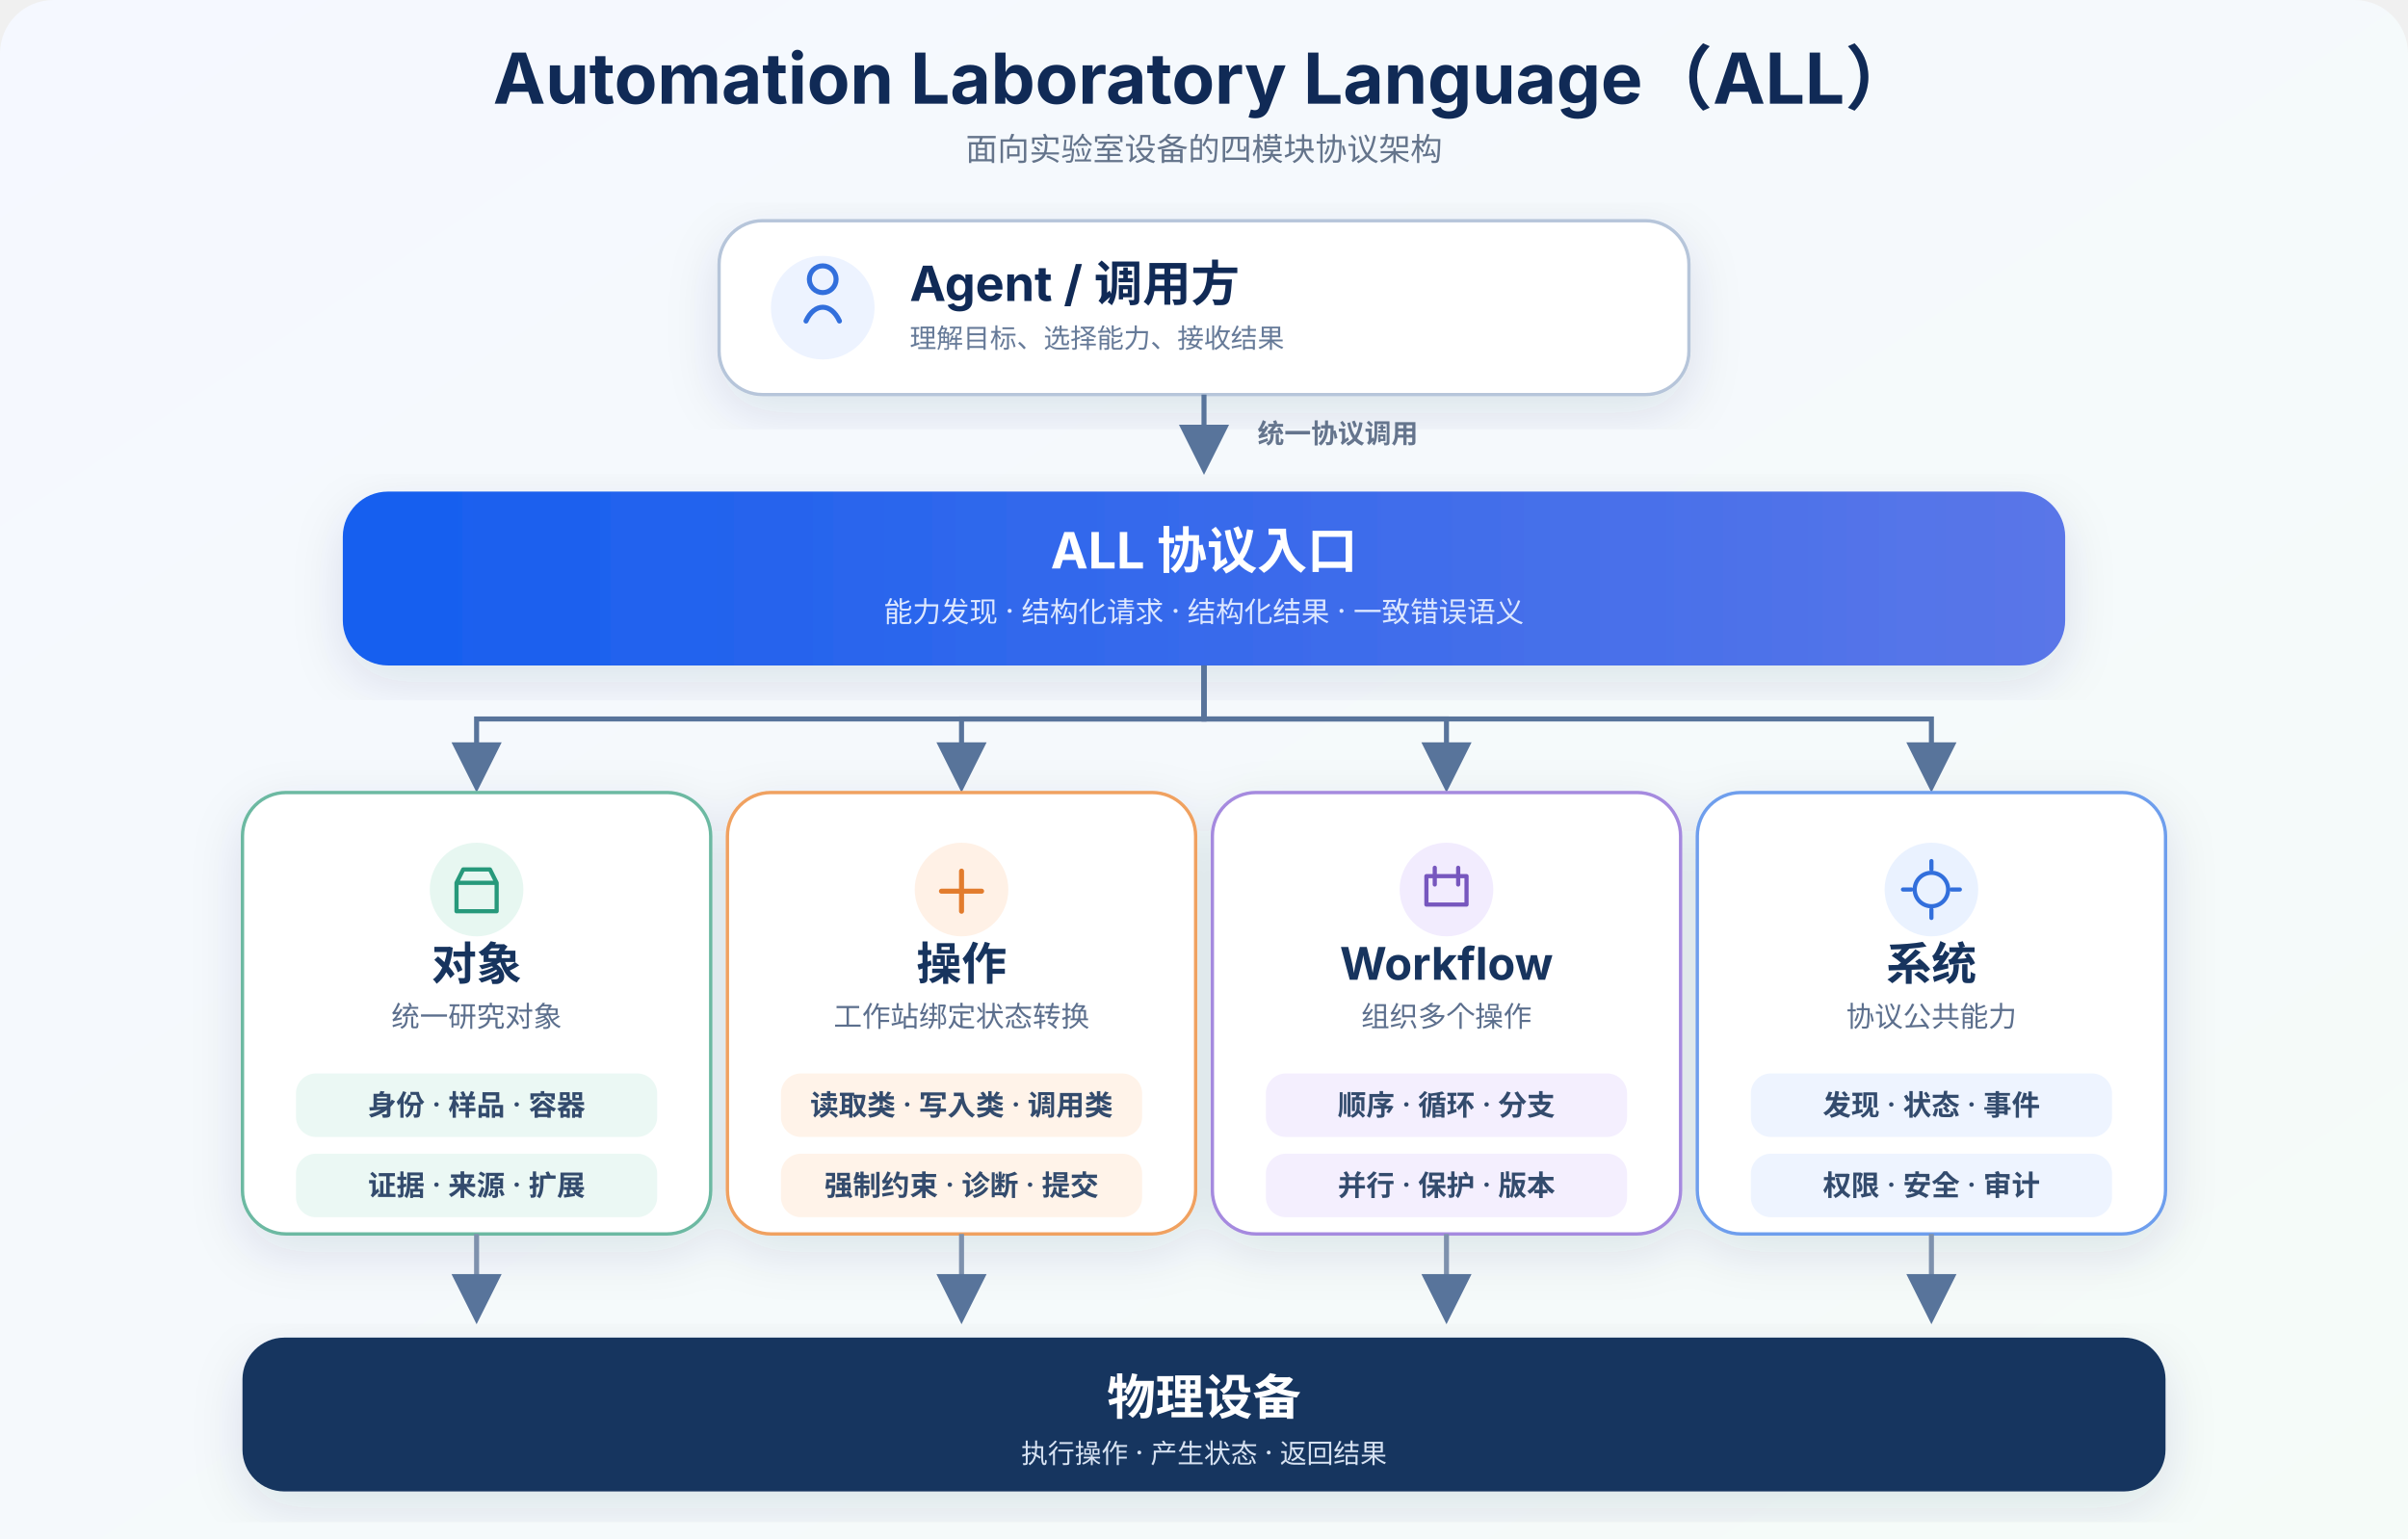
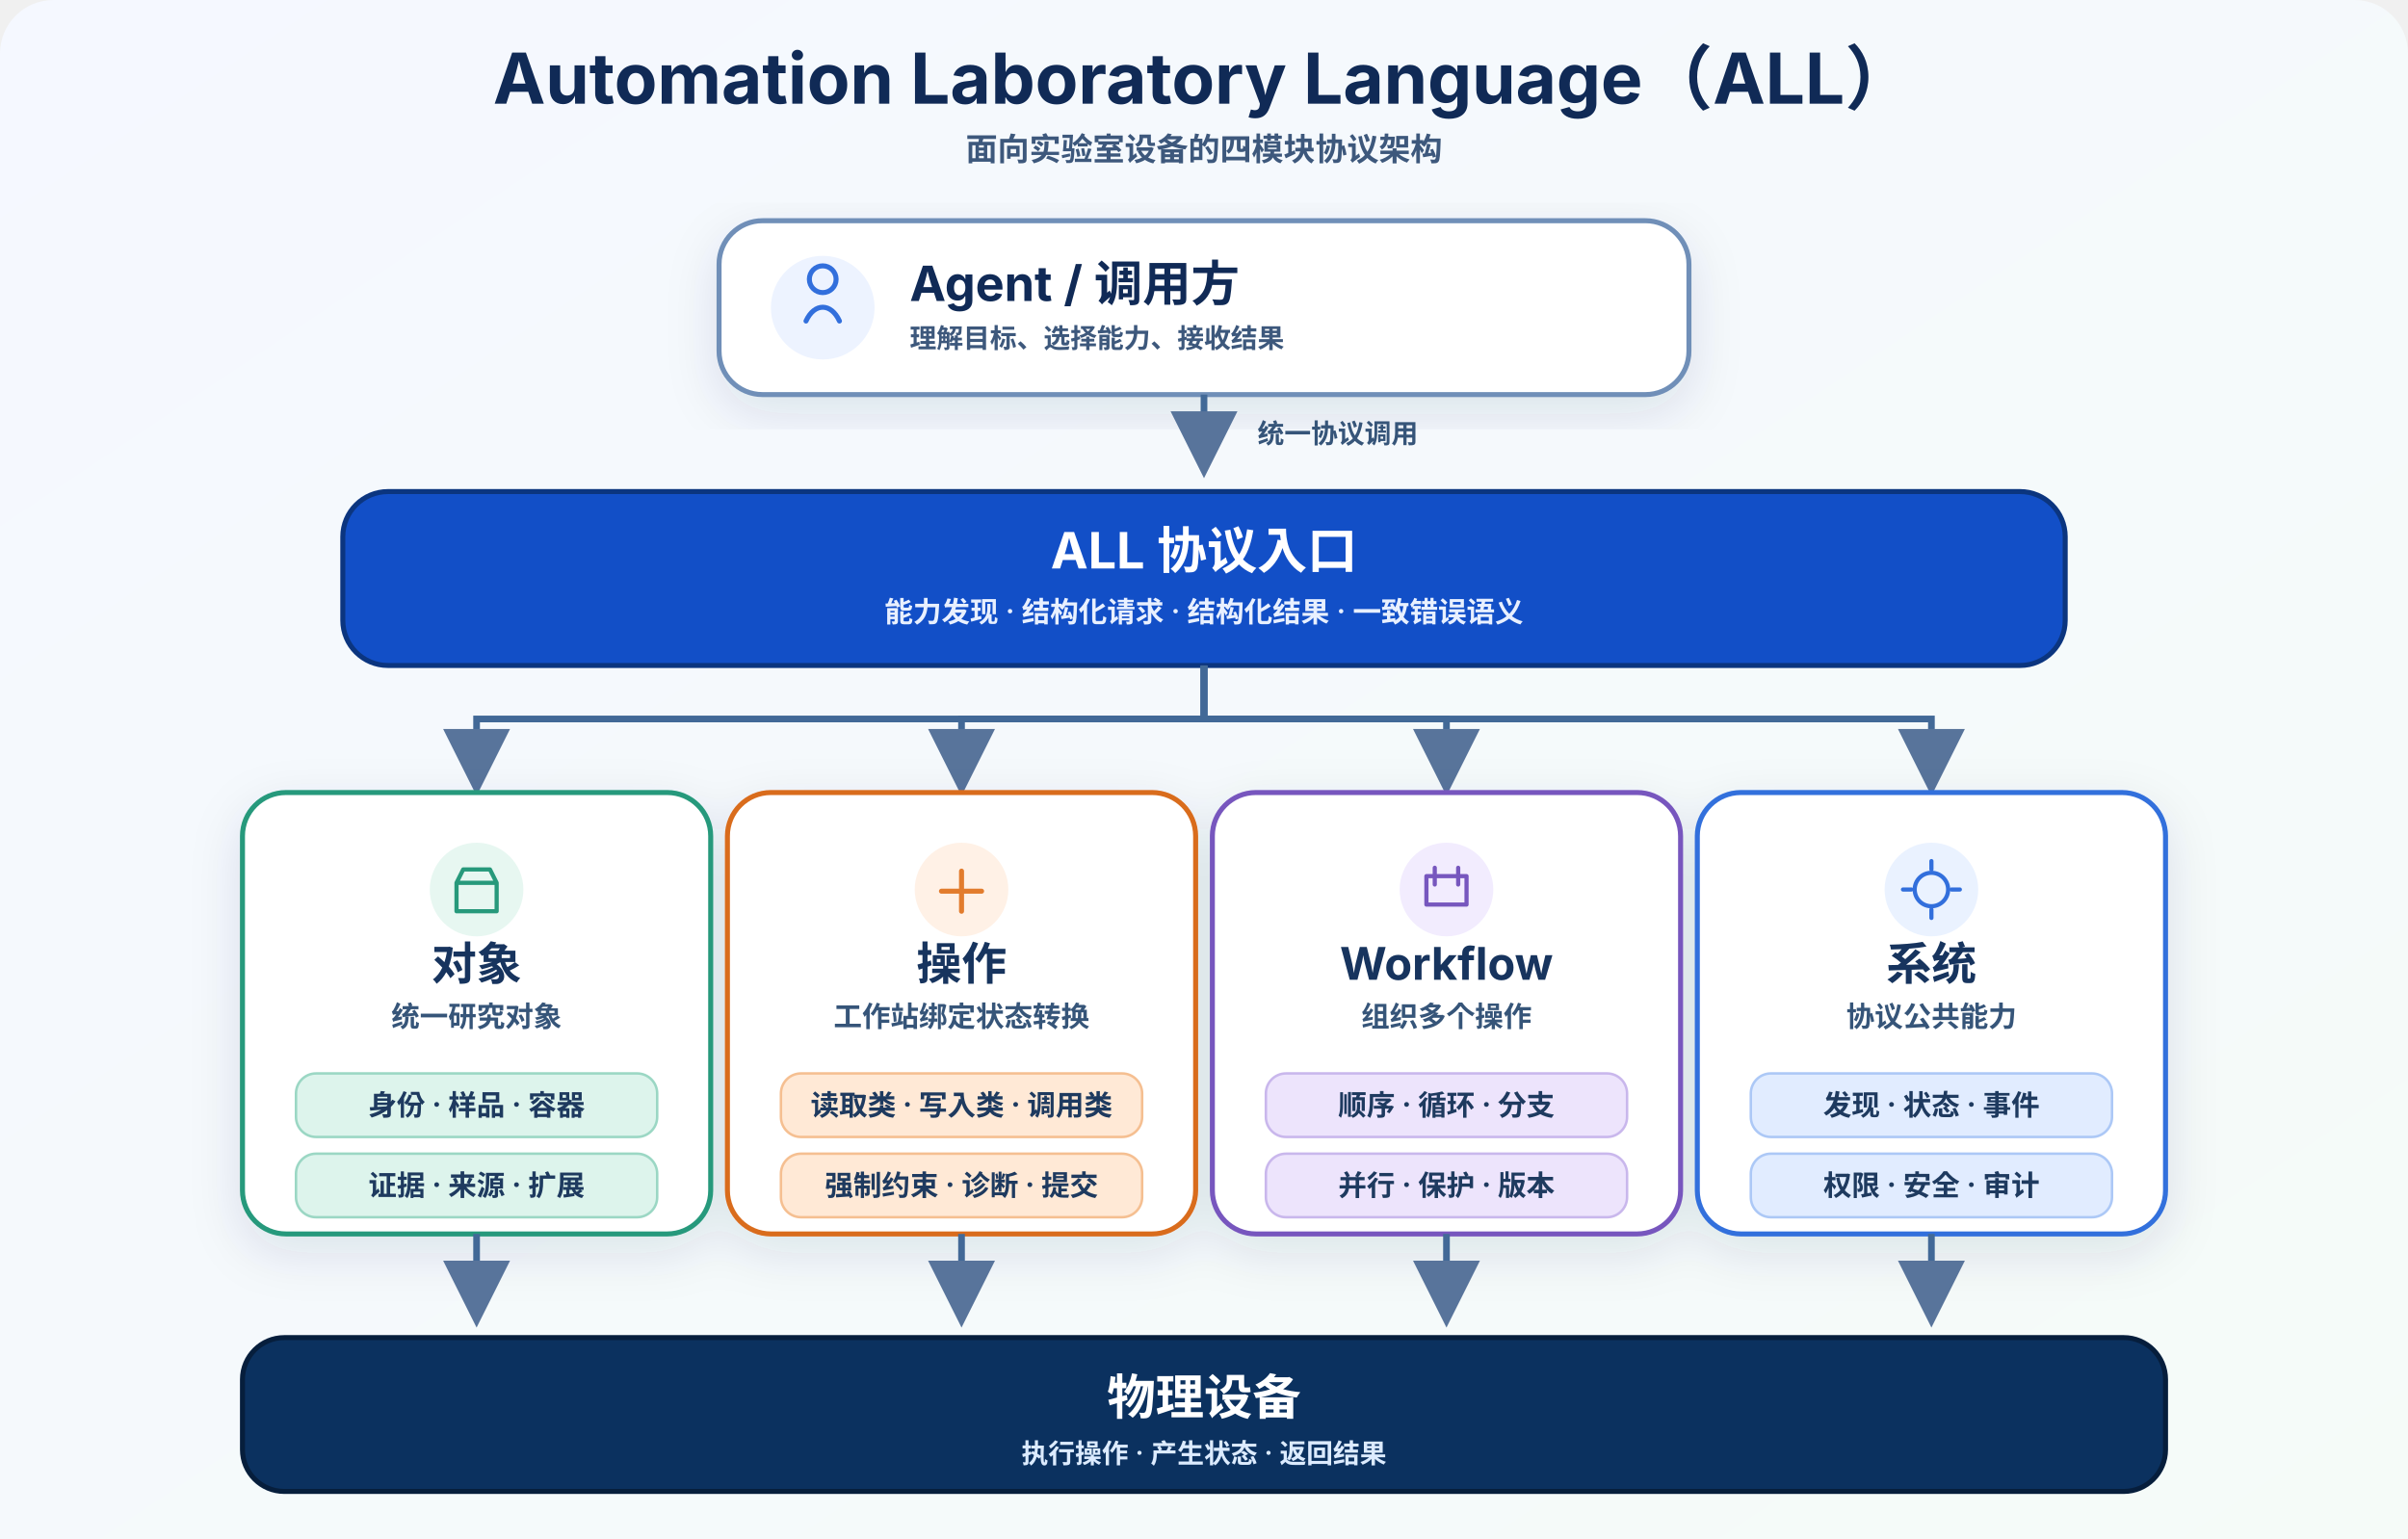
<svg xmlns="http://www.w3.org/2000/svg" width="1440" height="920" viewBox="0 0 1440 920" role="img" aria-labelledby="title desc">
  <defs>
    <linearGradient id="bg" x1="0" y1="0" x2="1" y2="1">
      <stop offset="0" stop-color="#F5F8FF" />
      <stop offset="1" stop-color="#F5FBF8" />
    </linearGradient>
    <linearGradient id="protocol" x1="0" y1="0" x2="1" y2="0">
      <stop offset="0" stop-color="#155EEF" />
      <stop offset="1" stop-color="#5A76E8" />
    </linearGradient>
    <filter id="shadow" x="-20%" y="-20%" width="140%" height="140%">
      <feDropShadow dx="0" dy="10" stdDeviation="15" flood-color="#19345E" flood-opacity="0.11" />
    </filter>
    <marker id="arrow" markerWidth="10" markerHeight="10" refX="8" refY="5" orient="auto">
      <path d="M0 0L10 5L0 10Z" fill="#58749B" />
    </marker>
    <style>
      .title{font:700 42px -apple-system,BlinkMacSystemFont,"PingFang SC","Microsoft YaHei",sans-serif;fill:#102A56}
-       .subtitle{font:400 19px -apple-system,BlinkMacSystemFont,"PingFang SC","Microsoft YaHei",sans-serif;fill:#64748B}
+       .subtitle{font:600 19px -apple-system,BlinkMacSystemFont,"PingFang SC","Microsoft YaHei",sans-serif;fill:#3D587C}
      .layer-title{font:700 29px -apple-system,BlinkMacSystemFont,"PingFang SC","Microsoft YaHei",sans-serif;fill:#102A56}
-       .layer-sub{font:500 16px -apple-system,BlinkMacSystemFont,"PingFang SC","Microsoft YaHei",sans-serif;fill:#667A98}
+       .layer-sub{font:600 16px -apple-system,BlinkMacSystemFont,"PingFang SC","Microsoft YaHei",sans-serif;fill:#3D587C}
      .protocol-title{font:700 30px -apple-system,BlinkMacSystemFont,"PingFang SC","Microsoft YaHei",sans-serif;fill:white}
-       .protocol-sub{font:500 17px -apple-system,BlinkMacSystemFont,"PingFang SC","Microsoft YaHei",sans-serif;fill:#DCE7FF}
+       .protocol-sub{font:600 17px -apple-system,BlinkMacSystemFont,"PingFang SC","Microsoft YaHei",sans-serif;fill:#E8F0FF}
      .card-title{font:700 27px -apple-system,BlinkMacSystemFont,"PingFang SC","Microsoft YaHei",sans-serif;fill:#17345E;text-anchor:middle}
-       .card-sub{font:500 17px -apple-system,BlinkMacSystemFont,"PingFang SC","Microsoft YaHei",sans-serif;fill:#5C6F8D;text-anchor:middle}
-       .chip{font:600 17px -apple-system,BlinkMacSystemFont,"PingFang SC","Microsoft YaHei",sans-serif;fill:#334B6D;text-anchor:middle}
-       .arrow-label{font:600 16px -apple-system,BlinkMacSystemFont,"PingFang SC","Microsoft YaHei",sans-serif;fill:#65758D;text-anchor:middle}
+       .card-sub{font:600 17px -apple-system,BlinkMacSystemFont,"PingFang SC","Microsoft YaHei",sans-serif;fill:#365579;text-anchor:middle}
+       .chip{font:700 17px -apple-system,BlinkMacSystemFont,"PingFang SC","Microsoft YaHei",sans-serif;fill:#1E3A5F;text-anchor:middle}
+       .arrow-label{font:700 16px -apple-system,BlinkMacSystemFont,"PingFang SC","Microsoft YaHei",sans-serif;fill:#365579;text-anchor:middle}
    </style>
  </defs>
  <rect width="1440" height="960" rx="32" fill="url(#bg)" />
  <text class="title" x="720" y="62" text-anchor="middle">Automation Laboratory Language（ALL）</text>
  <text class="subtitle" x="720" y="96" text-anchor="middle">面向实验室设备的四模块协议架构</text>
  <g filter="url(#shadow)">
-     <rect x="430" y="132" width="580" height="104" rx="26" fill="#FFFFFF" stroke="#B6C5DA" stroke-width="2" />
+     <rect x="430" y="132" width="580" height="104" rx="26" fill="#FFFFFF" stroke="#6F8FB8" stroke-width="3" />
  </g>
  <circle cx="492" cy="184" r="31" fill="#EDF3FF" />
  <path d="M482 192c5-11 15-11 20 0M492 175a8 8 0 1 0 0-16 8 8 0 0 0 0 16Z" fill="none" stroke="#326FDC" stroke-width="3" stroke-linecap="round" />
  <text class="layer-title" x="544" y="180">Agent / 调用方</text>
  <text class="layer-sub" x="544" y="208">理解目标、选择能力、接收结果</text>
-   <path d="M720 236V278" fill="none" stroke="#58749B" stroke-width="3" marker-end="url(#arrow)" />
+   <path d="M720 236V278" fill="none" stroke="#426997" stroke-width="4" marker-end="url(#arrow)" />
  <text class="arrow-label" x="800" y="265">统一协议调用</text>
-   <g filter="url(#shadow)">
-     <rect x="205" y="294" width="1030" height="104" rx="27" fill="url(#protocol)" />
-   </g>
+   <rect x="205" y="294" width="1030" height="104" rx="27" fill="#124FC7" stroke="#0B357F" stroke-width="3" />
  <text class="protocol-title" x="720" y="340" text-anchor="middle">ALL 协议入口</text>
  <text class="protocol-sub" x="720" y="372" text-anchor="middle">能力发现 · 结构化请求 · 结构化结果 · 一致错误语义</text>
-   <g fill="none" stroke="#58749B" stroke-width="3" marker-end="url(#arrow)">
+   <g fill="none" stroke="#426997" stroke-width="4" marker-end="url(#arrow)">
    <path d="M720 398V430H285V468" />
    <path d="M720 398V430H575V468" />
    <path d="M720 398V430H865V468" />
    <path d="M720 398V430H1155V468" />
  </g>
  <g filter="url(#shadow)">
-     <rect x="145" y="474" width="280" height="264" rx="26" fill="#FFFFFF" stroke="#6CB9A2" stroke-width="2" />
-     <rect x="435" y="474" width="280" height="264" rx="26" fill="#FFFFFF" stroke="#F0A160" stroke-width="2" />
-     <rect x="725" y="474" width="280" height="264" rx="26" fill="#FFFFFF" stroke="#A58ADF" stroke-width="2" />
-     <rect x="1015" y="474" width="280" height="264" rx="26" fill="#FFFFFF" stroke="#6E9EED" stroke-width="2" />
+     <rect x="145" y="474" width="280" height="264" rx="26" fill="#FFFFFF" stroke="#27997B" stroke-width="3" />
+     <rect x="435" y="474" width="280" height="264" rx="26" fill="#FFFFFF" stroke="#D96C1D" stroke-width="3" />
+     <rect x="725" y="474" width="280" height="264" rx="26" fill="#FFFFFF" stroke="#7757BE" stroke-width="3" />
+     <rect x="1015" y="474" width="280" height="264" rx="26" fill="#FFFFFF" stroke="#326FDC" stroke-width="3" />
  </g>
  <g>
    <circle cx="285" cy="532" r="28" fill="#E7F7F1" />
    <path d="M273 528h24v17h-24zM277 520h16l4 8h-24z" fill="none" stroke="#27997B" stroke-width="2.5" stroke-linejoin="round" />
    <text class="card-title" x="285" y="586">对象</text>
    <text class="card-sub" x="285" y="614">统一研究对象</text>
-     <rect x="177" y="642" width="216" height="38" rx="12" fill="#EBF8F4" />
+     <rect x="177" y="642" width="216" height="38" rx="12" fill="#DDF4EC" stroke="#9BD7C4" stroke-width="1.5" />
    <text class="chip" x="285" y="667">身份 · 样品 · 容器</text>
-     <rect x="177" y="690" width="216" height="38" rx="12" fill="#EBF8F4" />
+     <rect x="177" y="690" width="216" height="38" rx="12" fill="#DDF4EC" stroke="#9BD7C4" stroke-width="1.5" />
    <text class="chip" x="285" y="715">证据 · 来源 · 扩展</text>
  </g>
  <g>
    <circle cx="575" cy="532" r="28" fill="#FFF1E6" />
    <path d="M563 533h24M575 521v24" fill="none" stroke="#E27C2D" stroke-width="3" stroke-linecap="round" />
    <text class="card-title" x="575" y="586">操作</text>
    <text class="card-sub" x="575" y="614">工作站绑定状态转换</text>
-     <rect x="467" y="642" width="216" height="38" rx="12" fill="#FFF3E9" />
+     <rect x="467" y="642" width="216" height="38" rx="12" fill="#FFE9D6" stroke="#F5BF91" stroke-width="1.5" />
    <text class="chip" x="575" y="667">读取类 · 写入类 · 调用类</text>
-     <rect x="467" y="690" width="216" height="38" rx="12" fill="#FFF3E9" />
+     <rect x="467" y="690" width="216" height="38" rx="12" fill="#FFE9D6" stroke="#F5BF91" stroke-width="1.5" />
    <text class="chip" x="575" y="715">强制约束 · 诊断 · 提交</text>
  </g>
  <g>
    <circle cx="865" cy="532" r="28" fill="#F2ECFE" />
    <path d="M853 524h24v17h-24zM858 519v10M872 519v10" fill="none" stroke="#7757BE" stroke-width="2.5" stroke-linecap="round" stroke-linejoin="round" />
    <text class="card-title" x="865" y="586">Workflow</text>
    <text class="card-sub" x="865" y="614">组织多个操作</text>
-     <rect x="757" y="642" width="216" height="38" rx="12" fill="#F4EFFE" />
+     <rect x="757" y="642" width="216" height="38" rx="12" fill="#EDE4FC" stroke="#C9B7EC" stroke-width="1.5" />
    <text class="chip" x="865" y="667">顺序 · 循环 · 分支</text>
-     <rect x="757" y="690" width="216" height="38" rx="12" fill="#F4EFFE" />
+     <rect x="757" y="690" width="216" height="38" rx="12" fill="#EDE4FC" stroke="#C9B7EC" stroke-width="1.5" />
    <text class="chip" x="865" y="715">并行 · 保护 · 版本</text>
  </g>
  <g>
    <circle cx="1155" cy="532" r="28" fill="#EAF2FF" />
    <circle cx="1155" cy="532" r="10" fill="none" stroke="#326FDC" stroke-width="2.5" />
    <path d="M1155 515v5M1155 544v5M1138 532h5M1167 532h5" fill="none" stroke="#326FDC" stroke-width="2.5" stroke-linecap="round" />
    <text class="card-title" x="1155" y="586">系统</text>
    <text class="card-sub" x="1155" y="614">协议公共能力</text>
-     <rect x="1047" y="642" width="216" height="38" rx="12" fill="#EEF4FF" />
+     <rect x="1047" y="642" width="216" height="38" rx="12" fill="#E1ECFF" stroke="#ACC8F6" stroke-width="1.5" />
    <text class="chip" x="1155" y="667">发现 · 状态 · 事件</text>
-     <rect x="1047" y="690" width="216" height="38" rx="12" fill="#EEF4FF" />
+     <rect x="1047" y="690" width="216" height="38" rx="12" fill="#E1ECFF" stroke="#ACC8F6" stroke-width="1.5" />
    <text class="chip" x="1155" y="715">权限 · 安全 · 审计</text>
  </g>
-   <g fill="none" stroke="#7E91AD" stroke-width="3" marker-end="url(#arrow)">
+   <g fill="none" stroke="#426997" stroke-width="4" marker-end="url(#arrow)">
    <path d="M285 738V786" />
    <path d="M575 738V786" />
    <path d="M865 738V786" />
    <path d="M1155 738V786" />
  </g>
-   <g filter="url(#shadow)">
-     <rect x="145" y="800" width="1150" height="92" rx="25" fill="#17345E" />
-   </g>
+   <rect x="145" y="800" width="1150" height="92" rx="25" fill="#0B315F" stroke="#061E3C" stroke-width="3" />
  <text x="720" y="846" text-anchor="middle" style="font:700 29px -apple-system,BlinkMacSystemFont,'PingFang SC','Microsoft YaHei',sans-serif;fill:white">物理设备</text>
-   <text x="720" y="875" text-anchor="middle" style="font:500 16px -apple-system,BlinkMacSystemFont,'PingFang SC','Microsoft YaHei',sans-serif;fill:#D7E2F2">执行操作 · 产生状态 · 返回结果</text>
+   <text x="720" y="875" text-anchor="middle" style="font:600 16px -apple-system,BlinkMacSystemFont,'PingFang SC','Microsoft YaHei',sans-serif;fill:#DCEBFF">执行操作 · 产生状态 · 返回结果</text>
</svg>
